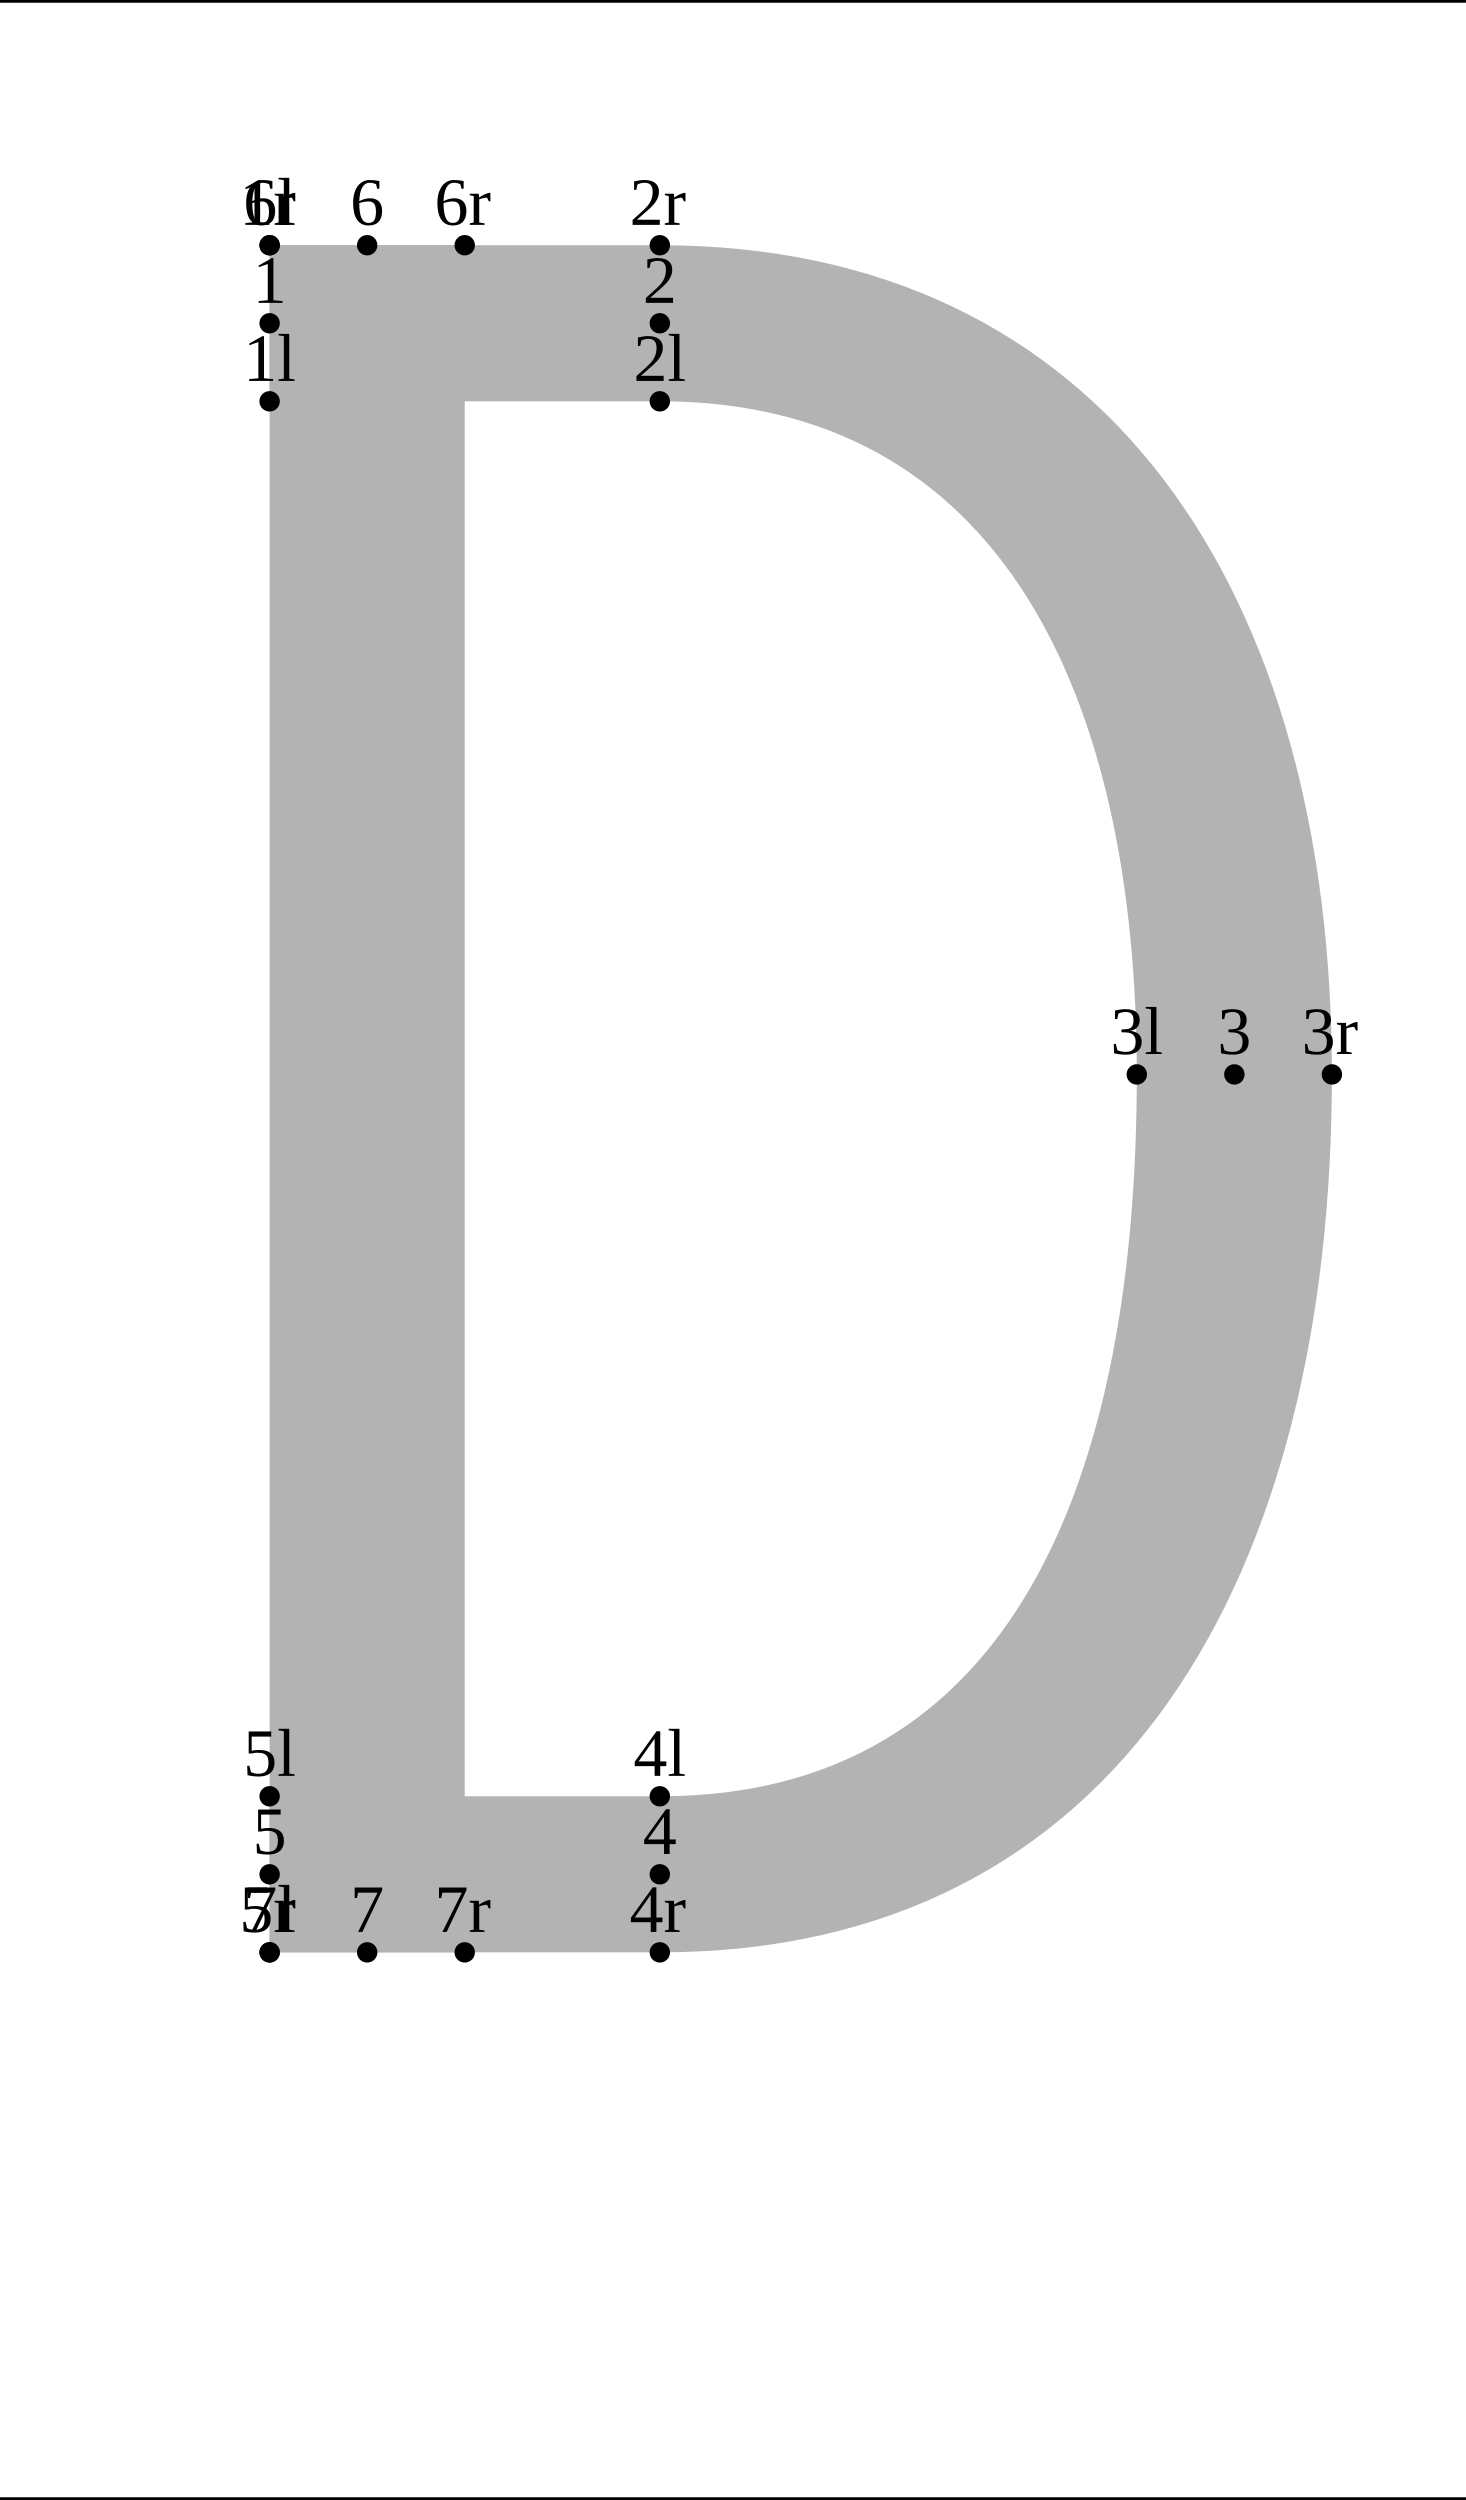
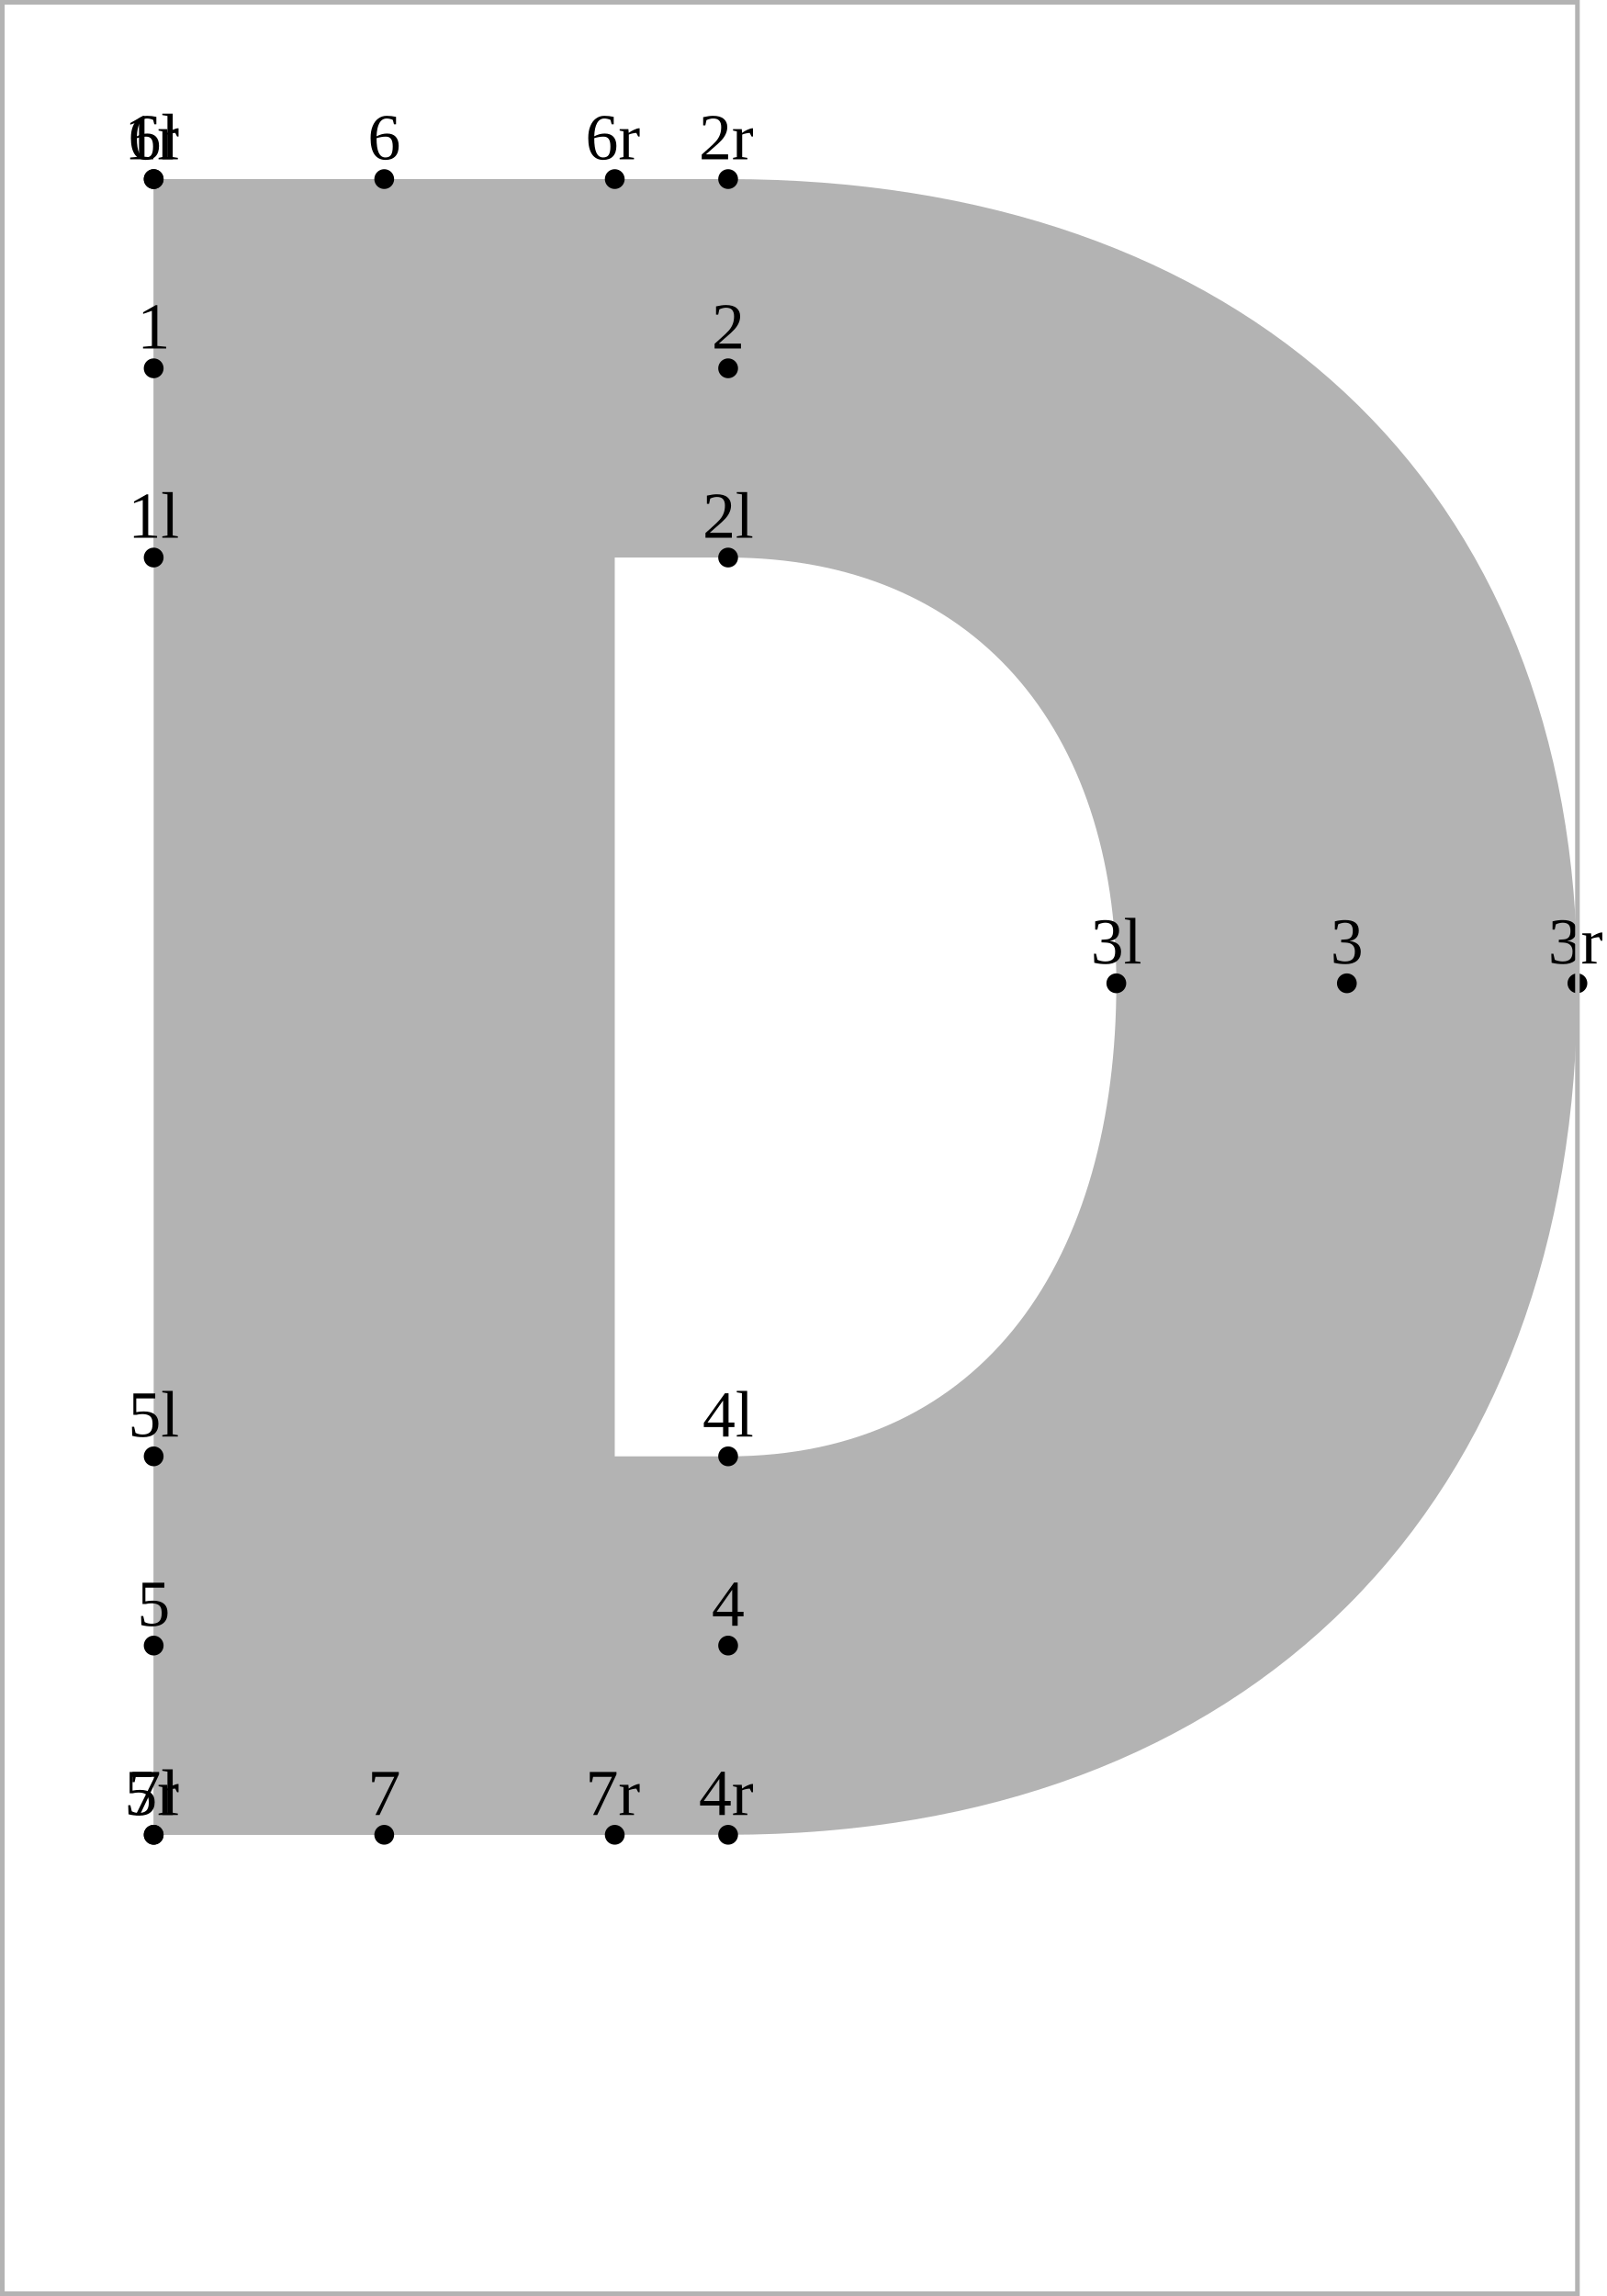
- <svg xmlns="http://www.w3.org/2000/svg" version="1.1" width="215.593" height="367.662" viewBox="0 0 215.593 367.662">
-   <path d="M39.652 59.019L97.036 59.019C147.162 59.019,167.183 102.313,167.183 158.009C167.183 216.974,149.298 264.17,97.036 264.17L39.652 264.17L39.652 287.123L97.036 287.123C164.789 287.123,195.876 231.802,195.876 158.009C195.876 87.418,162.929 36.065,97.036 36.065L39.652 36.065Z" style="fill: rgb(70%,70%,70%);stroke: none;" />
-   <path d="M39.652 36.065L39.652 287.123L68.344 287.123L68.344 36.065Z" style="fill: rgb(70%,70%,70%);stroke: none;" />
-   <g transform="translate(35.77753 56.01926)" style="fill: rgb(0%,0%,0%);">
+ <svg xmlns="http://www.w3.org/2000/svg" version="1.1" width="249.507" height="356.505" viewBox="0 0 249.507 356.505">
+   <path d="M23.865 86.57L113.073 86.57C151.301 86.57,173.356 113.235,173.356 152.678C173.356 195.322,153.03 226.129,113.073 226.129L23.865 226.129L23.865 284.891L113.073 284.891C194.071 284.891,244.958 233.745,244.958 152.678C244.958 74.592,192.626 27.807,113.073 27.807L23.865 27.807Z" style="fill: rgb(70%,70%,70%);stroke: none;" />
+   <path d="M23.865 27.807L23.865 284.891L95.467 284.891L95.467 27.807Z" style="fill: rgb(70%,70%,70%);stroke: none;" />
+   <g transform="matrix(1.024002,-0,-0,1.024002,19.89748 83.49776)" style="fill: rgb(0%,0%,0%);">
    <text font-size="9.963">1l</text>
  </g>
-   <path d="M39.652 59.019l0 0" style="stroke:rgb(0%,0%,0%); stroke-width: 3;stroke-linecap: round;stroke-linejoin: round;stroke-miterlimit: 10;fill: none;" />
-   <g transform="translate(93.16159 56.01926)" style="fill: rgb(0%,0%,0%);">
+   <path d="M23.865 86.57l0 0" style="stroke:rgb(0%,0%,0%); stroke-width: 3.072;stroke-linecap: round;stroke-linejoin: round;stroke-miterlimit: 10;fill: none;" />
+   <g transform="matrix(1.024002,-0,-0,1.024002,109.1055 83.49776)" style="fill: rgb(0%,0%,0%);">
    <text font-size="9.963">2l</text>
  </g>
-   <path d="M97.036 59.019l0 0" style="stroke:rgb(0%,0%,0%); stroke-width: 3;stroke-linecap: round;stroke-linejoin: round;stroke-miterlimit: 10;fill: none;" />
-   <g transform="translate(163.309 155.0087)" style="fill: rgb(0%,0%,0%);">
+   <path d="M113.073 86.57l0 0" style="stroke:rgb(0%,0%,0%); stroke-width: 3.072;stroke-linecap: round;stroke-linejoin: round;stroke-miterlimit: 10;fill: none;" />
+   <g transform="matrix(1.024002,-0,-0,1.024002,169.3883 149.6057)" style="fill: rgb(0%,0%,0%);">
    <text font-size="9.963">3l</text>
  </g>
-   <path d="M167.183 158.009l0 0" style="stroke:rgb(0%,0%,0%); stroke-width: 3;stroke-linecap: round;stroke-linejoin: round;stroke-miterlimit: 10;fill: none;" />
-   <g transform="translate(93.16159 261.1695)" style="fill: rgb(0%,0%,0%);">
+   <path d="M173.356 152.678l0 0" style="stroke:rgb(0%,0%,0%); stroke-width: 3.072;stroke-linecap: round;stroke-linejoin: round;stroke-miterlimit: 10;fill: none;" />
+   <g transform="matrix(1.024002,-0,-0,1.024002,109.1055 223.0571)" style="fill: rgb(0%,0%,0%);">
    <text font-size="9.963">4l</text>
  </g>
-   <path d="M97.036 264.17l0 0" style="stroke:rgb(0%,0%,0%); stroke-width: 3;stroke-linecap: round;stroke-linejoin: round;stroke-miterlimit: 10;fill: none;" />
-   <g transform="translate(35.77753 261.1695)" style="fill: rgb(0%,0%,0%);">
+   <path d="M113.073 226.129l0 0" style="stroke:rgb(0%,0%,0%); stroke-width: 3.072;stroke-linecap: round;stroke-linejoin: round;stroke-miterlimit: 10;fill: none;" />
+   <g transform="matrix(1.024002,-0,-0,1.024002,19.89748 223.0571)" style="fill: rgb(0%,0%,0%);">
    <text font-size="9.963">5l</text>
  </g>
-   <path d="M39.652 264.17l0 0" style="stroke:rgb(0%,0%,0%); stroke-width: 3;stroke-linecap: round;stroke-linejoin: round;stroke-miterlimit: 10;fill: none;" />
-   <g transform="translate(35.77753 33.06541)" style="fill: rgb(0%,0%,0%);">
+   <path d="M23.865 226.129l0 0" style="stroke:rgb(0%,0%,0%); stroke-width: 3.072;stroke-linecap: round;stroke-linejoin: round;stroke-miterlimit: 10;fill: none;" />
+   <g transform="matrix(1.024002,-0,-0,1.024002,19.89748 24.7355)" style="fill: rgb(0%,0%,0%);">
    <text font-size="9.963">6l</text>
  </g>
-   <path d="M39.652 36.065l0 0" style="stroke:rgb(0%,0%,0%); stroke-width: 3;stroke-linecap: round;stroke-linejoin: round;stroke-miterlimit: 10;fill: none;" />
-   <g transform="translate(35.77753 284.1234)" style="fill: rgb(0%,0%,0%);">
+   <path d="M23.865 27.807l0 0" style="stroke:rgb(0%,0%,0%); stroke-width: 3.072;stroke-linecap: round;stroke-linejoin: round;stroke-miterlimit: 10;fill: none;" />
+   <g transform="matrix(1.024002,-0,-0,1.024002,19.89748 281.8194)" style="fill: rgb(0%,0%,0%);">
    <text font-size="9.963">7l</text>
  </g>
-   <path d="M39.652 287.123l0 0" style="stroke:rgb(0%,0%,0%); stroke-width: 3;stroke-linecap: round;stroke-linejoin: round;stroke-miterlimit: 10;fill: none;" />
-   <g transform="translate(37.16122 44.54234)" style="fill: rgb(0%,0%,0%);">
+   <path d="M23.865 284.891l0 0" style="stroke:rgb(0%,0%,0%); stroke-width: 3.072;stroke-linecap: round;stroke-linejoin: round;stroke-miterlimit: 10;fill: none;" />
+   <g transform="matrix(1.024002,-0,-0,1.024002,21.31441 54.11661)" style="fill: rgb(0%,0%,0%);">
    <text font-size="9.963">1</text>
  </g>
-   <path d="M39.652 47.542l0 0" style="stroke:rgb(0%,0%,0%); stroke-width: 3;stroke-linecap: round;stroke-linejoin: round;stroke-miterlimit: 10;fill: none;" />
-   <g transform="translate(94.54529 44.54234)" style="fill: rgb(0%,0%,0%);">
+   <path d="M23.865 57.189l0 0" style="stroke:rgb(0%,0%,0%); stroke-width: 3.072;stroke-linecap: round;stroke-linejoin: round;stroke-miterlimit: 10;fill: none;" />
+   <g transform="matrix(1.024002,-0,-0,1.024002,110.5224 54.11661)" style="fill: rgb(0%,0%,0%);">
    <text font-size="9.963">2</text>
  </g>
-   <path d="M97.036 47.542l0 0" style="stroke:rgb(0%,0%,0%); stroke-width: 3;stroke-linecap: round;stroke-linejoin: round;stroke-miterlimit: 10;fill: none;" />
-   <g transform="translate(179.0389 155.0087)" style="fill: rgb(0%,0%,0%);">
+   <path d="M113.073 57.189l0 0" style="stroke:rgb(0%,0%,0%); stroke-width: 3.072;stroke-linecap: round;stroke-linejoin: round;stroke-miterlimit: 10;fill: none;" />
+   <g transform="matrix(1.024002,-0,-0,1.024002,206.6065 149.6057)" style="fill: rgb(0%,0%,0%);">
    <text font-size="9.963">3</text>
  </g>
-   <path d="M181.53 158.009l0 0" style="stroke:rgb(0%,0%,0%); stroke-width: 3;stroke-linecap: round;stroke-linejoin: round;stroke-miterlimit: 10;fill: none;" />
-   <g transform="translate(94.54529 272.6464)" style="fill: rgb(0%,0%,0%);">
+   <path d="M209.157 152.678l0 0" style="stroke:rgb(0%,0%,0%); stroke-width: 3.072;stroke-linecap: round;stroke-linejoin: round;stroke-miterlimit: 10;fill: none;" />
+   <g transform="matrix(1.024002,-0,-0,1.024002,110.5224 252.4382)" style="fill: rgb(0%,0%,0%);">
    <text font-size="9.963">4</text>
  </g>
-   <path d="M97.036 275.646l0 0" style="stroke:rgb(0%,0%,0%); stroke-width: 3;stroke-linecap: round;stroke-linejoin: round;stroke-miterlimit: 10;fill: none;" />
-   <g transform="translate(37.16122 272.6464)" style="fill: rgb(0%,0%,0%);">
+   <path d="M113.073 255.51l0 0" style="stroke:rgb(0%,0%,0%); stroke-width: 3.072;stroke-linecap: round;stroke-linejoin: round;stroke-miterlimit: 10;fill: none;" />
+   <g transform="matrix(1.024002,-0,-0,1.024002,21.31441 252.4382)" style="fill: rgb(0%,0%,0%);">
    <text font-size="9.963">5</text>
  </g>
-   <path d="M39.652 275.646l0 0" style="stroke:rgb(0%,0%,0%); stroke-width: 3;stroke-linecap: round;stroke-linejoin: round;stroke-miterlimit: 10;fill: none;" />
-   <g transform="translate(51.50745 33.06541)" style="fill: rgb(0%,0%,0%);">
+   <path d="M23.865 255.51l0 0" style="stroke:rgb(0%,0%,0%); stroke-width: 3.072;stroke-linecap: round;stroke-linejoin: round;stroke-miterlimit: 10;fill: none;" />
+   <g transform="matrix(1.024002,-0,-0,1.024002,57.11568 24.7355)" style="fill: rgb(0%,0%,0%);">
    <text font-size="9.963">6</text>
  </g>
-   <path d="M53.998 36.065l0 0" style="stroke:rgb(0%,0%,0%); stroke-width: 3;stroke-linecap: round;stroke-linejoin: round;stroke-miterlimit: 10;fill: none;" />
-   <g transform="translate(51.50745 284.1234)" style="fill: rgb(0%,0%,0%);">
+   <path d="M59.666 27.807l0 0" style="stroke:rgb(0%,0%,0%); stroke-width: 3.072;stroke-linecap: round;stroke-linejoin: round;stroke-miterlimit: 10;fill: none;" />
+   <g transform="matrix(1.024002,-0,-0,1.024002,57.11568 281.8194)" style="fill: rgb(0%,0%,0%);">
    <text font-size="9.963">7</text>
  </g>
-   <path d="M53.998 287.123l0 0" style="stroke:rgb(0%,0%,0%); stroke-width: 3;stroke-linecap: round;stroke-linejoin: round;stroke-miterlimit: 10;fill: none;" />
-   <g transform="translate(35.21021 33.06541)" style="fill: rgb(0%,0%,0%);">
+   <path d="M59.666 284.891l0 0" style="stroke:rgb(0%,0%,0%); stroke-width: 3.072;stroke-linecap: round;stroke-linejoin: round;stroke-miterlimit: 10;fill: none;" />
+   <g transform="matrix(1.024002,-0,-0,1.024002,19.31654 24.7355)" style="fill: rgb(0%,0%,0%);">
    <text font-size="9.963">1r</text>
  </g>
-   <path d="M39.652 36.065l0 0" style="stroke:rgb(0%,0%,0%); stroke-width: 3;stroke-linecap: round;stroke-linejoin: round;stroke-miterlimit: 10;fill: none;" />
-   <g transform="translate(92.59425 33.06541)" style="fill: rgb(0%,0%,0%);">
+   <path d="M23.865 27.807l0 0" style="stroke:rgb(0%,0%,0%); stroke-width: 3.072;stroke-linecap: round;stroke-linejoin: round;stroke-miterlimit: 10;fill: none;" />
+   <g transform="matrix(1.024002,-0,-0,1.024002,108.5245 24.7355)" style="fill: rgb(0%,0%,0%);">
    <text font-size="9.963">2r</text>
  </g>
-   <path d="M97.036 36.065l0 0" style="stroke:rgb(0%,0%,0%); stroke-width: 3;stroke-linecap: round;stroke-linejoin: round;stroke-miterlimit: 10;fill: none;" />
-   <g transform="translate(191.4341 155.0087)" style="fill: rgb(0%,0%,0%);">
+   <path d="M113.073 27.807l0 0" style="stroke:rgb(0%,0%,0%); stroke-width: 3.072;stroke-linecap: round;stroke-linejoin: round;stroke-miterlimit: 10;fill: none;" />
+   <g transform="matrix(1.024002,-0,-0,1.024002,240.4099 149.6057)" style="fill: rgb(0%,0%,0%);">
    <text font-size="9.963">3r</text>
  </g>
-   <path d="M195.876 158.009l0 0" style="stroke:rgb(0%,0%,0%); stroke-width: 3;stroke-linecap: round;stroke-linejoin: round;stroke-miterlimit: 10;fill: none;" />
-   <g transform="translate(92.59425 284.1234)" style="fill: rgb(0%,0%,0%);">
+   <path d="M244.958 152.678l0 0" style="stroke:rgb(0%,0%,0%); stroke-width: 3.072;stroke-linecap: round;stroke-linejoin: round;stroke-miterlimit: 10;fill: none;" />
+   <g transform="matrix(1.024002,-0,-0,1.024002,108.5245 281.8194)" style="fill: rgb(0%,0%,0%);">
    <text font-size="9.963">4r</text>
  </g>
-   <path d="M97.036 287.123l0 0" style="stroke:rgb(0%,0%,0%); stroke-width: 3;stroke-linecap: round;stroke-linejoin: round;stroke-miterlimit: 10;fill: none;" />
-   <g transform="translate(35.21021 284.1234)" style="fill: rgb(0%,0%,0%);">
+   <path d="M113.073 284.891l0 0" style="stroke:rgb(0%,0%,0%); stroke-width: 3.072;stroke-linecap: round;stroke-linejoin: round;stroke-miterlimit: 10;fill: none;" />
+   <g transform="matrix(1.024002,-0,-0,1.024002,19.31654 281.8194)" style="fill: rgb(0%,0%,0%);">
    <text font-size="9.963">5r</text>
  </g>
-   <path d="M39.652 287.123l0 0" style="stroke:rgb(0%,0%,0%); stroke-width: 3;stroke-linecap: round;stroke-linejoin: round;stroke-miterlimit: 10;fill: none;" />
-   <g transform="translate(63.90265 33.06541)" style="fill: rgb(0%,0%,0%);">
+   <path d="M23.865 284.891l0 0" style="stroke:rgb(0%,0%,0%); stroke-width: 3.072;stroke-linecap: round;stroke-linejoin: round;stroke-miterlimit: 10;fill: none;" />
+   <g transform="matrix(1.024002,-0,-0,1.024002,90.91911 24.7355)" style="fill: rgb(0%,0%,0%);">
    <text font-size="9.963">6r</text>
  </g>
-   <path d="M68.344 36.065l0 0" style="stroke:rgb(0%,0%,0%); stroke-width: 3;stroke-linecap: round;stroke-linejoin: round;stroke-miterlimit: 10;fill: none;" />
-   <g transform="translate(63.90265 284.1234)" style="fill: rgb(0%,0%,0%);">
+   <path d="M95.467 27.807l0 0" style="stroke:rgb(0%,0%,0%); stroke-width: 3.072;stroke-linecap: round;stroke-linejoin: round;stroke-miterlimit: 10;fill: none;" />
+   <g transform="matrix(1.024002,-0,-0,1.024002,90.91911 281.8194)" style="fill: rgb(0%,0%,0%);">
    <text font-size="9.963">7r</text>
  </g>
-   <path d="M68.344 287.123l0 0" style="stroke:rgb(0%,0%,0%); stroke-width: 3;stroke-linecap: round;stroke-linejoin: round;stroke-miterlimit: 10;fill: none;" />
-   <path d="M0.2 0.2L215.393 0.2" style="stroke:rgb(0%,0%,0%); stroke-width: 0.4;stroke-linecap: square;stroke-linejoin: round;stroke-miterlimit: 10;fill: none;" />
-   <path d="M0.2 367.462L215.393 367.462" style="stroke:rgb(0%,0%,0%); stroke-width: 0.4;stroke-linecap: square;stroke-linejoin: round;stroke-miterlimit: 10;fill: none;" />
+   <path d="M95.467 284.891l0 0" style="stroke:rgb(0%,0%,0%); stroke-width: 3.072;stroke-linecap: round;stroke-linejoin: round;stroke-miterlimit: 10;fill: none;" />
+   <path d="M0 -0L0 0.72L0.72 0.72L245.324 0.72L244.604 0.72L244.604 356.505L244.604 355.785L0 355.785L0.72 355.785L0.72 -0L0 -0L0 0.72L0 356.505L0.72 356.505L245.324 356.505L245.324 355.785L245.324 -0L244.604 -0Z" style="fill: rgb(70%,70%,70%);stroke: none;" />
</svg>
